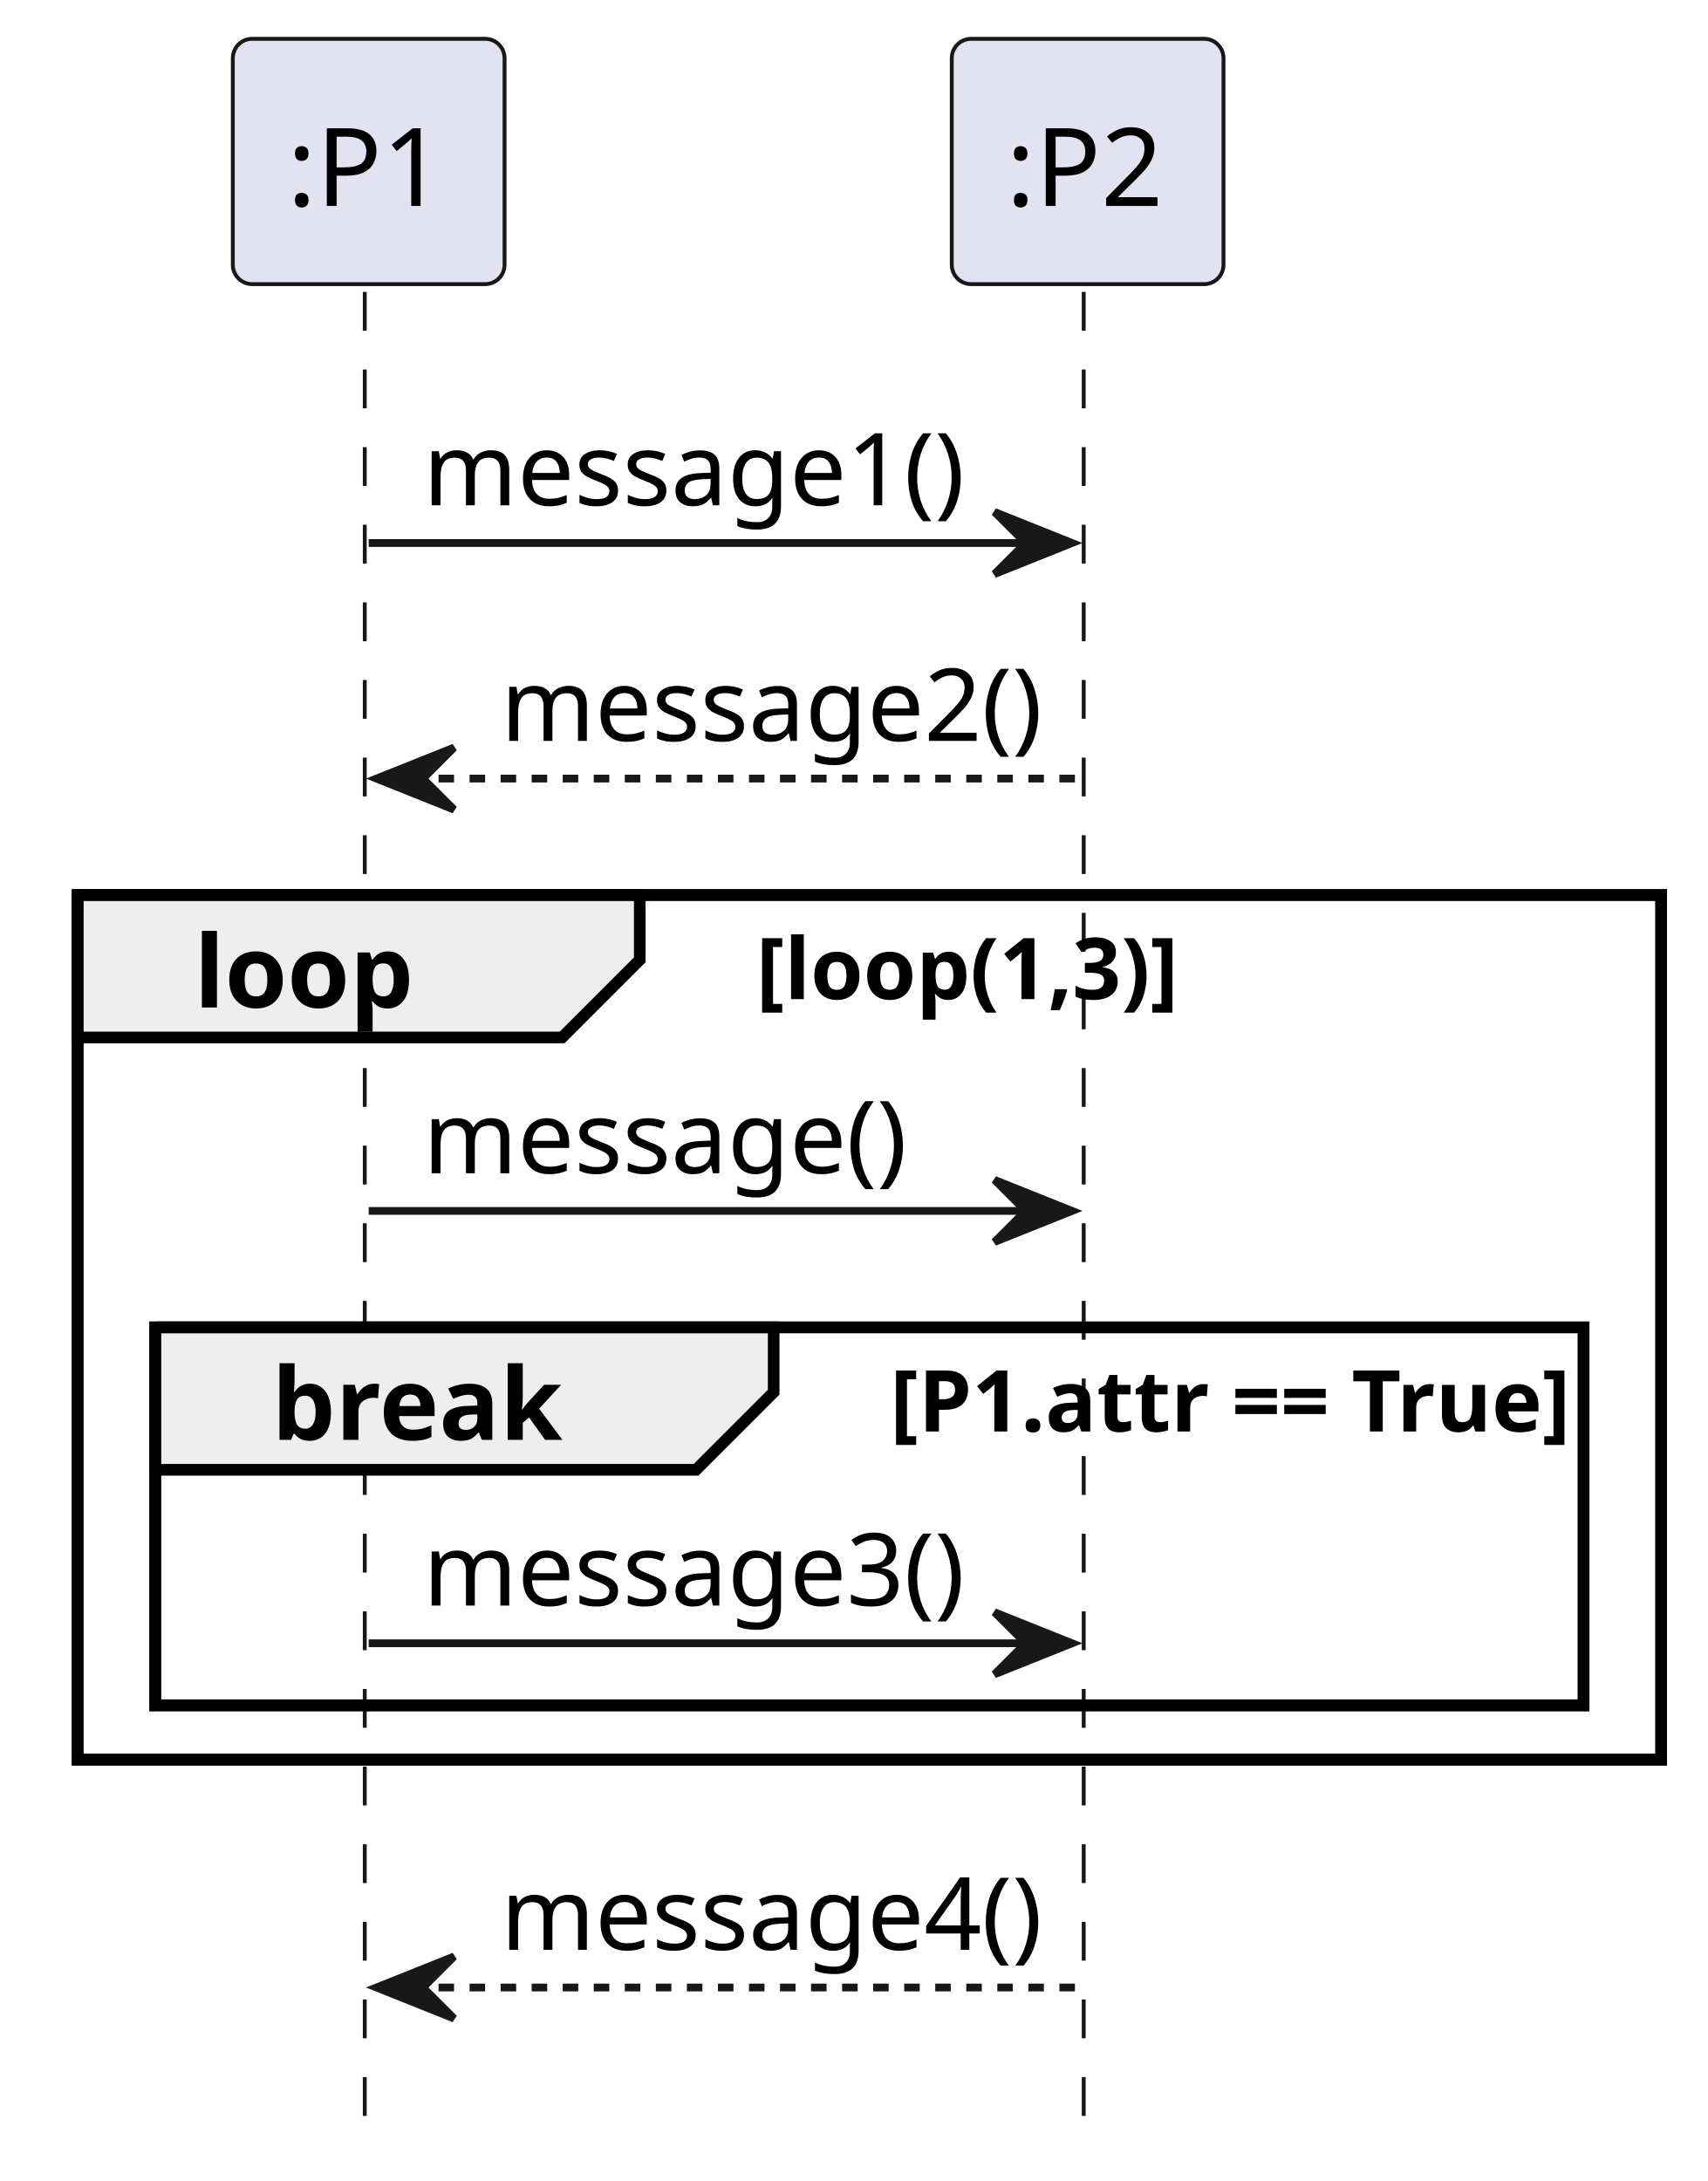
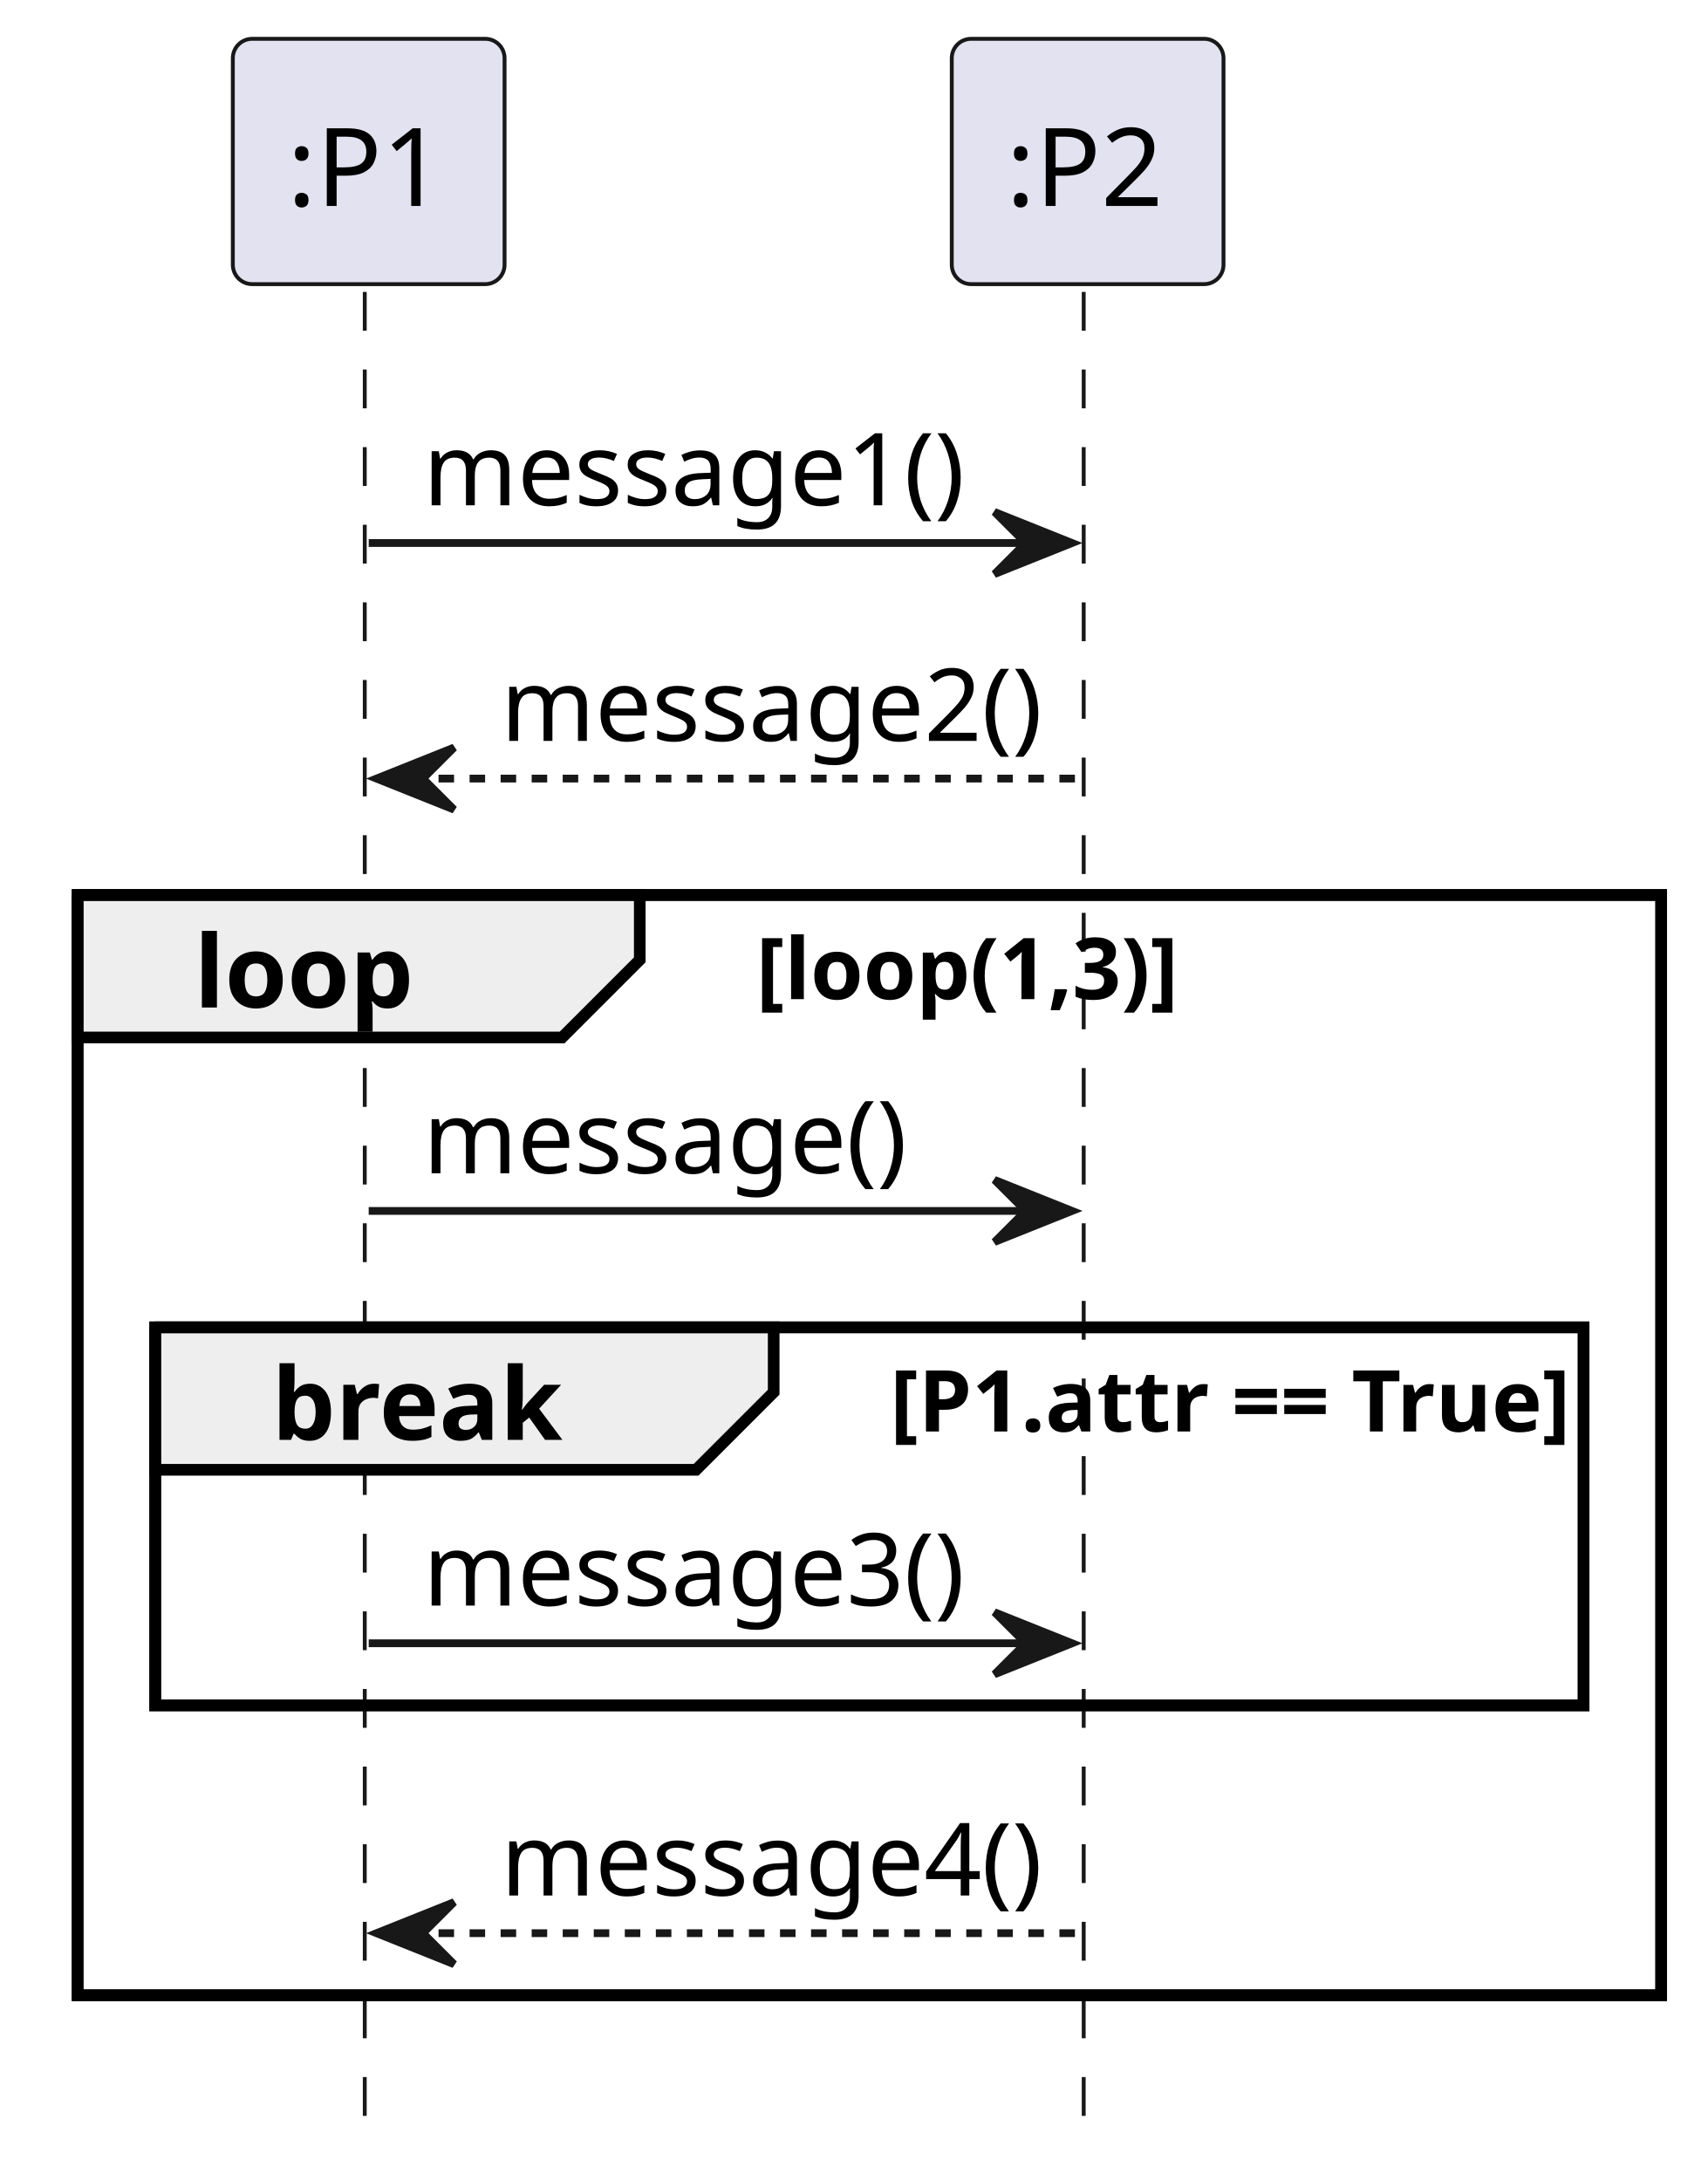
<svg xmlns="http://www.w3.org/2000/svg" contentStyleType="text/css" data-diagram-type="SEQUENCE" height="281px" preserveAspectRatio="none" style="width:220px;height:281px;" version="1.1" viewBox="0 0 220 281" width="220px" zoomAndPan="magnify">
  <defs />
  <g>
-     <rect fill="none" height="111.406" style="stroke:#000000;stroke-width:1.5;" width="204.048" x="10" y="115.312" />
+     <rect fill="none" height="141.758" style="stroke:#000000;stroke-width:1.5;" width="204.048" x="10" y="115.312" />
    <rect fill="none" height="48.703" style="stroke:#000000;stroke-width:1.5;" width="184.048" x="20" y="171.016" />
    <g class="participant-lifeline" data-entity-uid="part1" data-qualified-name="P1" id="part1-lifeline">
      <g>
        <rect fill="#000000" fill-opacity="0" height="236.461" width="8" x="43.507" y="37.609" />
        <line style="stroke:#181818;stroke-width:0.5;stroke-dasharray:5,5;" x1="47" x2="47" y1="37.609" y2="274.07" />
      </g>
    </g>
    <g class="participant-lifeline" data-entity-uid="part2" data-qualified-name="P2" id="part2-lifeline">
      <g>
        <rect fill="#000000" fill-opacity="0" height="236.461" width="8" x="136.144" y="37.609" />
        <line style="stroke:#181818;stroke-width:0.5;stroke-dasharray:5,5;" x1="139.637" x2="139.637" y1="37.609" y2="274.07" />
      </g>
    </g>
    <g class="participant participant-head" data-entity-uid="part1" data-qualified-name="P1" id="part1-head">
      <rect fill="#E2E2F0" height="31.609" rx="2.5" ry="2.5" style="stroke:#181818;stroke-width:0.5;" width="35.014" x="30" y="5" />
      <text fill="#000000" font-family="sans-serif" font-size="14" lengthAdjust="spacing" textLength="21.014" x="37" y="26.533">:P1</text>
    </g>
    <g class="participant participant-head" data-entity-uid="part2" data-qualified-name="P2" id="part2-head">
      <rect fill="#E2E2F0" height="31.609" rx="2.5" ry="2.5" style="stroke:#181818;stroke-width:0.5;" width="35.014" x="122.637" y="5" />
      <text fill="#000000" font-family="sans-serif" font-size="14" lengthAdjust="spacing" textLength="21.014" x="129.637" y="26.533">:P2</text>
    </g>
    <g class="message" data-entity-1="part1" data-entity-2="part2" id="msg1">
      <polygon fill="#181818" points="128.144,65.961,138.144,69.961,128.144,73.961,132.144,69.961" style="stroke:#181818;stroke-width:1;" />
      <line style="stroke:#181818;stroke-width:1;" x1="47.507" x2="134.144" y1="69.961" y2="69.961" />
      <text fill="#000000" font-family="sans-serif" font-size="13" lengthAdjust="spacing" textLength="68.637" x="54.507" y="65.105">message1()</text>
    </g>
    <g class="message" data-entity-1="part2" data-entity-2="part1" id="msg2">
      <polygon fill="#181818" points="58.507,96.312,48.507,100.312,58.507,104.312,54.507,100.312" style="stroke:#181818;stroke-width:1;" />
      <line style="stroke:#181818;stroke-width:1;stroke-dasharray:2,2;" x1="52.507" x2="139.144" y1="100.312" y2="100.312" />
      <text fill="#000000" font-family="sans-serif" font-size="13" lengthAdjust="spacing" textLength="68.637" x="64.507" y="95.456">message2()</text>
    </g>
    <path d="M10,115.312 L82.435,115.312 L82.435,123.664 L72.435,133.664 L10,133.664 L10,115.312" fill="#EEEEEE" style="stroke:#000000;stroke-width:1.5;" />
-     <rect fill="none" height="111.406" style="stroke:#000000;stroke-width:1.5;" width="204.048" x="10" y="115.312" />
+     <rect fill="none" height="141.758" style="stroke:#000000;stroke-width:1.5;" width="204.048" x="10" y="115.312" />
    <text fill="#000000" font-family="sans-serif" font-size="13" font-weight="bold" lengthAdjust="spacing" textLength="27.435" x="25" y="129.808">loop</text>
    <text fill="#000000" font-family="sans-serif" font-size="11" font-weight="bold" lengthAdjust="spacing" textLength="53.158" x="97.435" y="128.731">[loop(1,3)]</text>
    <g class="message" data-entity-1="part1" data-entity-2="part2" id="msg3">
      <polygon fill="#181818" points="128.144,152.016,138.144,156.016,128.144,160.016,132.144,156.016" style="stroke:#181818;stroke-width:1;" />
      <line style="stroke:#181818;stroke-width:1;" x1="47.507" x2="134.144" y1="156.016" y2="156.016" />
      <text fill="#000000" font-family="sans-serif" font-size="13" lengthAdjust="spacing" textLength="61.407" x="54.507" y="151.159">message()</text>
    </g>
    <path d="M20,171.016 L99.69,171.016 L99.69,179.367 L89.69,189.367 L20,189.367 L20,171.016" fill="#EEEEEE" style="stroke:#000000;stroke-width:1.5;" />
    <rect fill="none" height="48.703" style="stroke:#000000;stroke-width:1.5;" width="184.048" x="20" y="171.016" />
    <text fill="#000000" font-family="sans-serif" font-size="13" font-weight="bold" lengthAdjust="spacing" textLength="34.69" x="35" y="185.511">break</text>
    <text fill="#000000" font-family="sans-serif" font-size="11" font-weight="bold" lengthAdjust="spacing" textLength="84.358" x="114.69" y="184.435">[P1.attr == True]</text>
    <g class="message" data-entity-1="part1" data-entity-2="part2" id="msg4">
      <polygon fill="#181818" points="128.144,207.719,138.144,211.719,128.144,215.719,132.144,211.719" style="stroke:#181818;stroke-width:1;" />
      <line style="stroke:#181818;stroke-width:1;" x1="47.507" x2="134.144" y1="211.719" y2="211.719" />
      <text fill="#000000" font-family="sans-serif" font-size="13" lengthAdjust="spacing" textLength="68.637" x="54.507" y="206.862">message3()</text>
    </g>
    <g class="message" data-entity-1="part2" data-entity-2="part1" id="msg5">
-       <polygon fill="#181818" points="58.507,252.07,48.507,256.07,58.507,260.07,54.507,256.07" style="stroke:#181818;stroke-width:1;" />
-       <line style="stroke:#181818;stroke-width:1;stroke-dasharray:2,2;" x1="52.507" x2="139.144" y1="256.07" y2="256.07" />
-       <text fill="#000000" font-family="sans-serif" font-size="13" lengthAdjust="spacing" textLength="68.637" x="64.507" y="251.214">message4()</text>
+       <polygon fill="#181818" points="58.507,245.07,48.507,249.07,58.507,253.07,54.507,249.07" style="stroke:#181818;stroke-width:1;" />
+       <line style="stroke:#181818;stroke-width:1;stroke-dasharray:2,2;" x1="52.507" x2="139.144" y1="249.07" y2="249.07" />
+       <text fill="#000000" font-family="sans-serif" font-size="13" lengthAdjust="spacing" textLength="68.637" x="64.507" y="244.214">message4()</text>
    </g>
  </g>
</svg>
